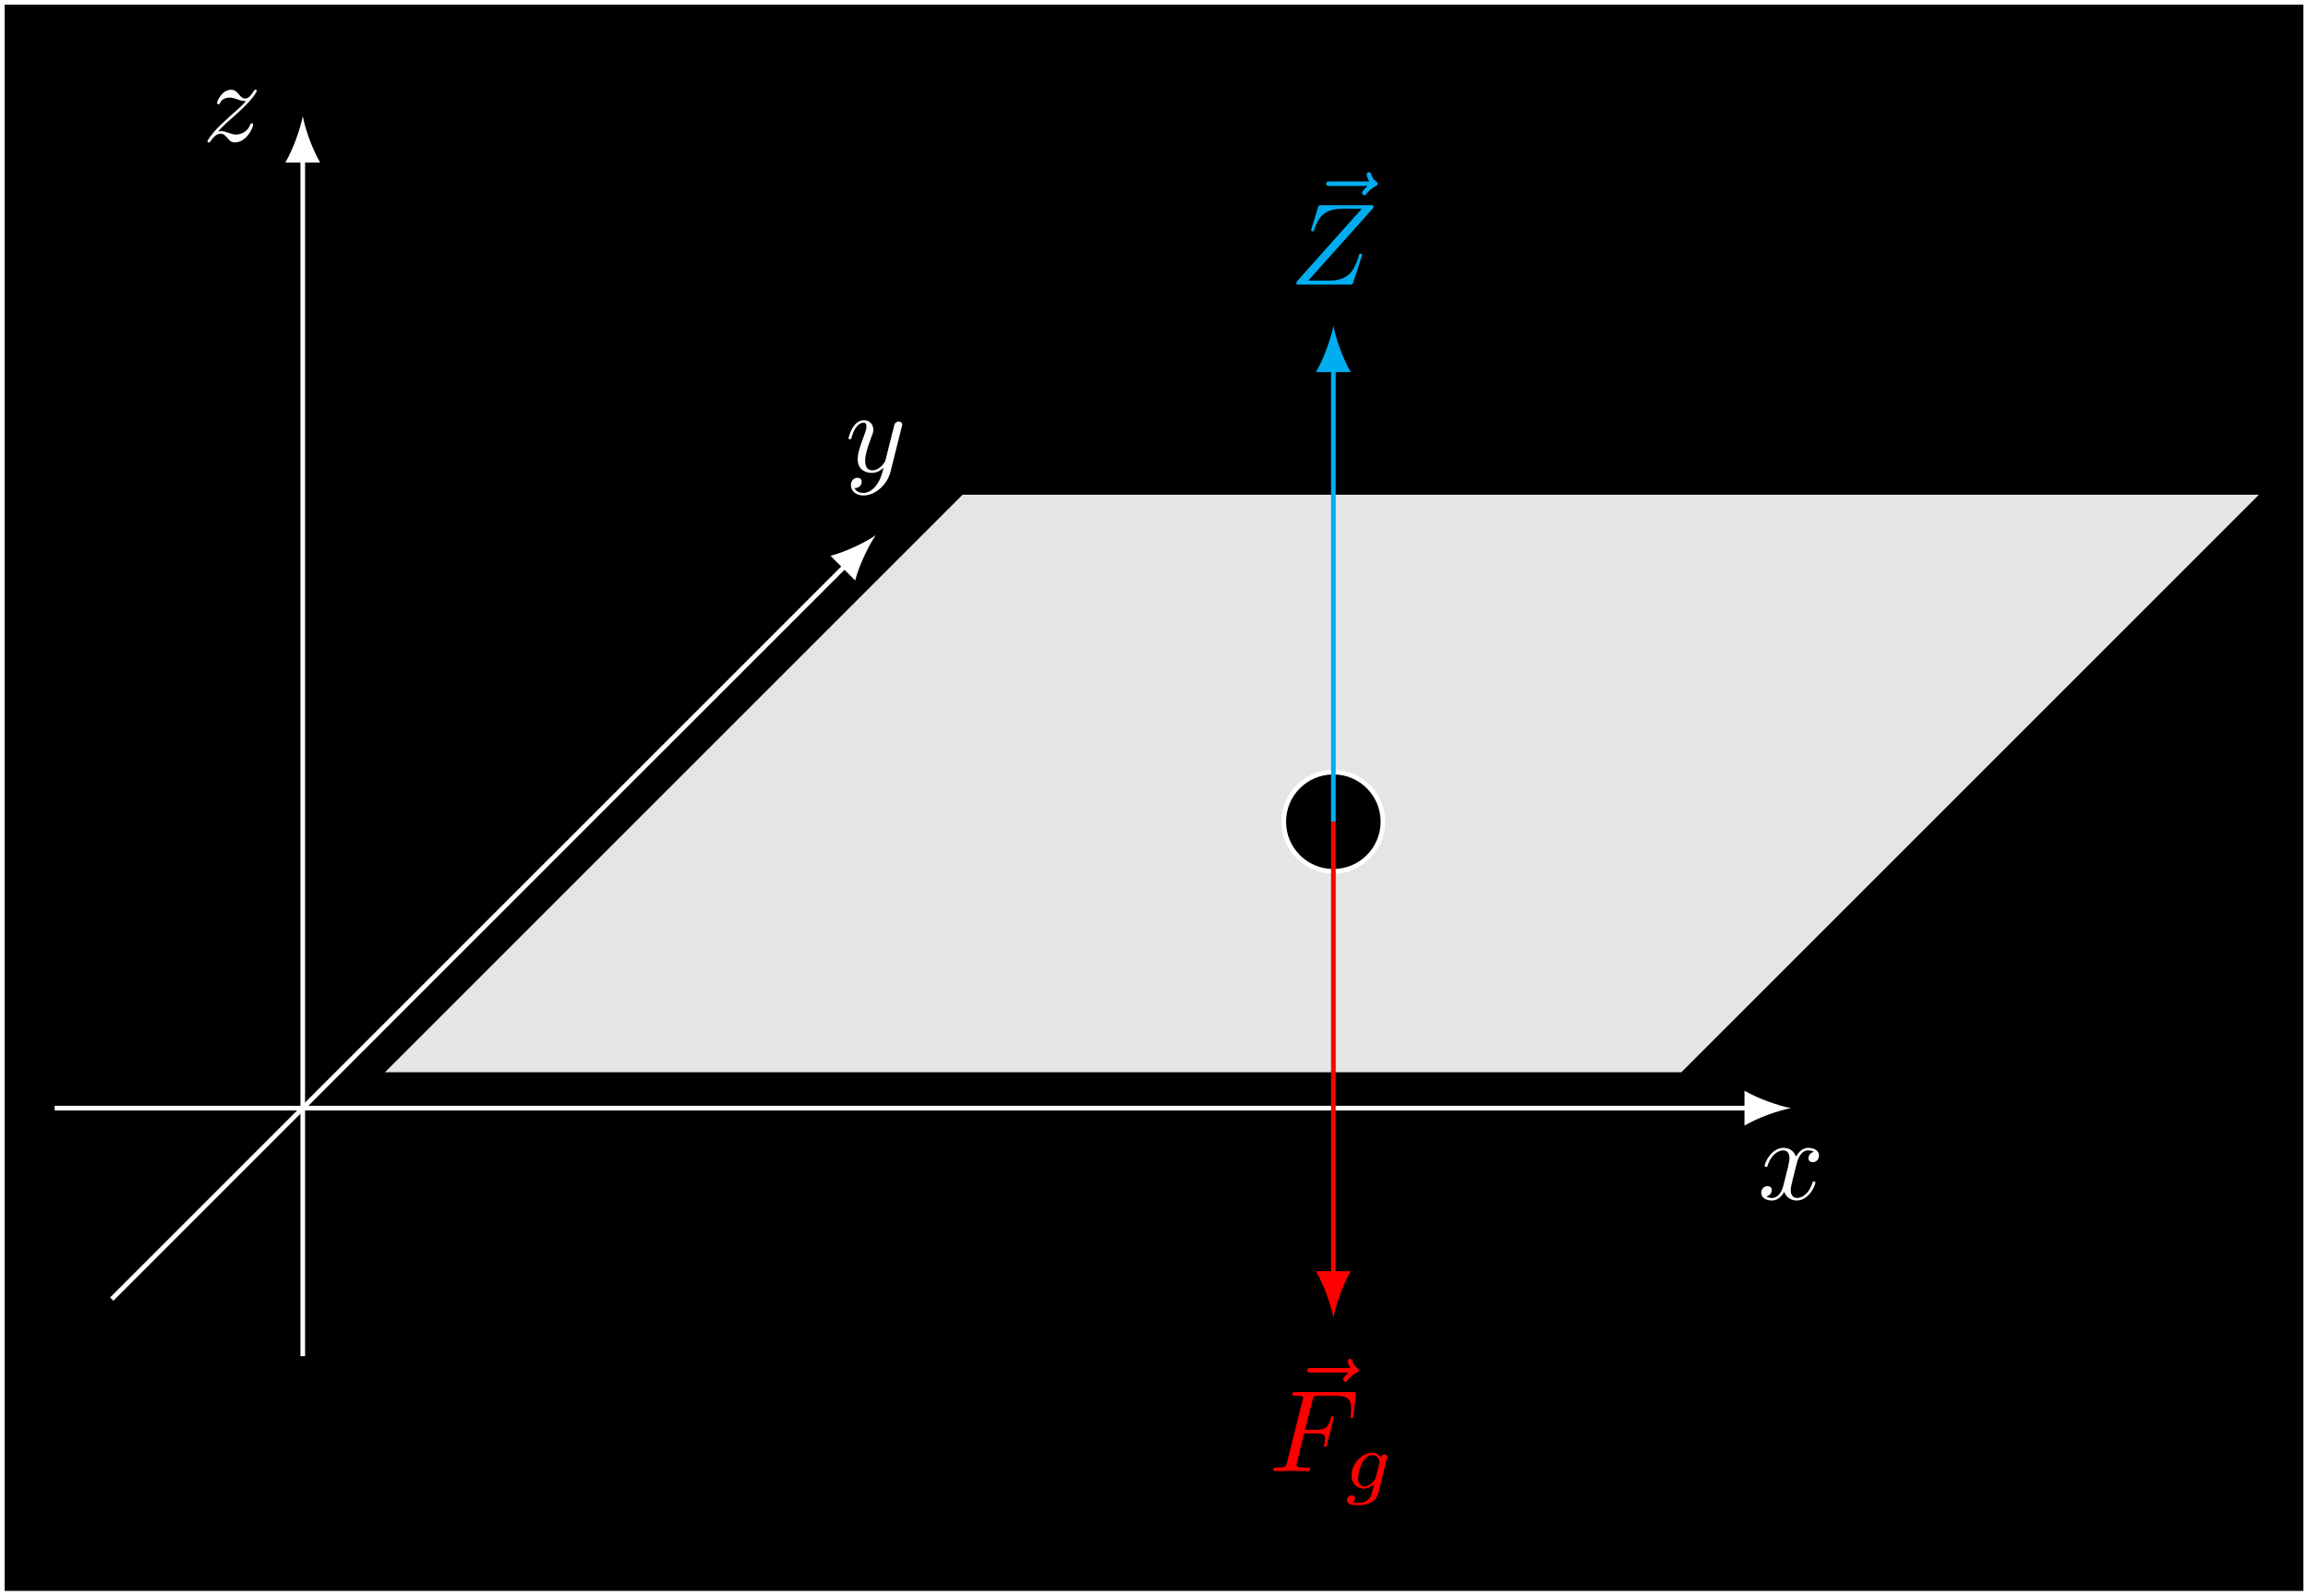
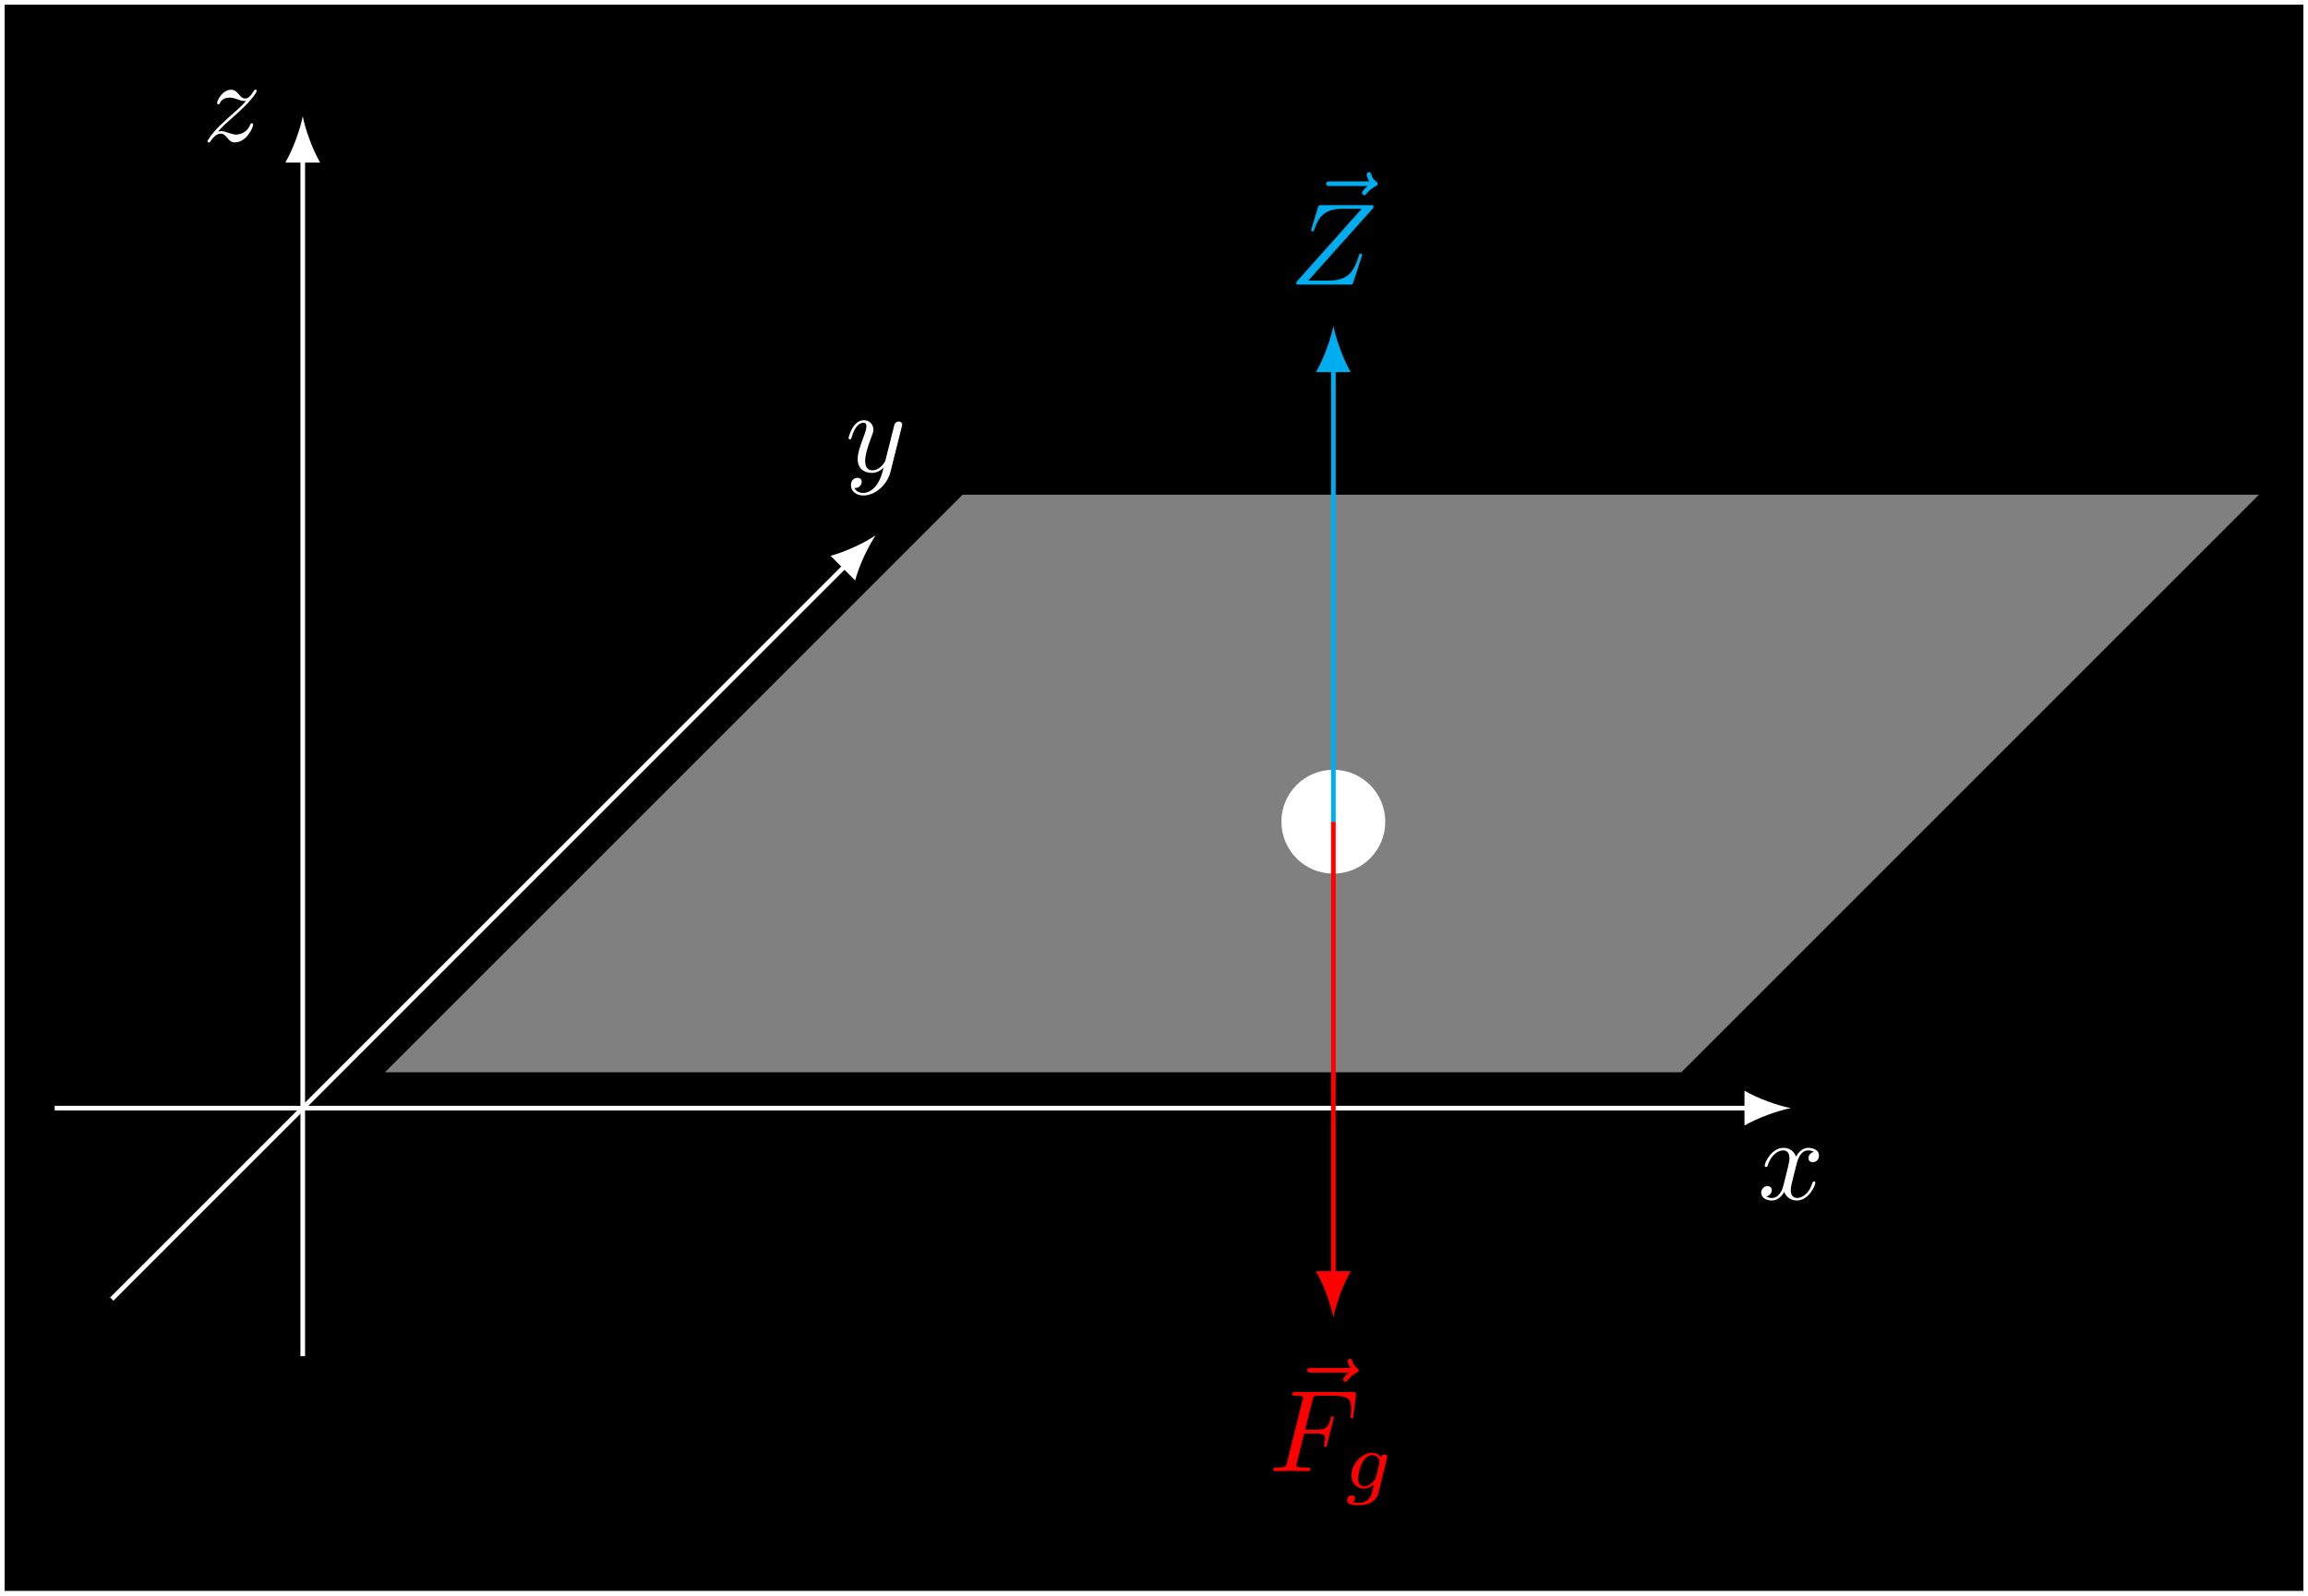
<svg xmlns="http://www.w3.org/2000/svg" xmlns:xlink="http://www.w3.org/1999/xlink" width="197.823pt" height="136.774pt" viewBox="0 0 197.823 136.774" version="1.1">
  <defs>
    <g>
      <symbol overflow="visible" id="glyph0-0">
        <path style="stroke:none;" d="" />
      </symbol>
      <symbol overflow="visible" id="glyph0-1">
        <path style="stroke:none;" d="M 3.328 -3.016 C 3.391 -3.266 3.625 -4.188 4.312 -4.188 C 4.359 -4.188 4.609 -4.188 4.812 -4.062 C 4.531 -4 4.344 -3.766 4.344 -3.516 C 4.344 -3.359 4.453 -3.172 4.719 -3.172 C 4.938 -3.172 5.25 -3.344 5.25 -3.75 C 5.25 -4.266 4.672 -4.406 4.328 -4.406 C 3.75 -4.406 3.406 -3.875 3.281 -3.656 C 3.031 -4.312 2.5 -4.406 2.203 -4.406 C 1.172 -4.406 0.594 -3.125 0.594 -2.875 C 0.594 -2.766 0.703 -2.766 0.719 -2.766 C 0.797 -2.766 0.828 -2.797 0.844 -2.875 C 1.188 -3.938 1.844 -4.188 2.188 -4.188 C 2.375 -4.188 2.719 -4.094 2.719 -3.516 C 2.719 -3.203 2.547 -2.547 2.188 -1.141 C 2.031 -0.531 1.672 -0.109 1.234 -0.109 C 1.172 -0.109 0.953 -0.109 0.734 -0.234 C 0.984 -0.297 1.203 -0.5 1.203 -0.781 C 1.203 -1.047 0.984 -1.125 0.844 -1.125 C 0.531 -1.125 0.297 -0.875 0.297 -0.547 C 0.297 -0.094 0.781 0.109 1.219 0.109 C 1.891 0.109 2.25 -0.594 2.266 -0.641 C 2.391 -0.281 2.75 0.109 3.344 0.109 C 4.375 0.109 4.938 -1.172 4.938 -1.422 C 4.938 -1.531 4.859 -1.531 4.828 -1.531 C 4.734 -1.531 4.719 -1.484 4.688 -1.422 C 4.359 -0.344 3.688 -0.109 3.375 -0.109 C 2.984 -0.109 2.828 -0.422 2.828 -0.766 C 2.828 -0.984 2.875 -1.203 2.984 -1.641 Z M 3.328 -3.016 " />
      </symbol>
      <symbol overflow="visible" id="glyph0-2">
        <path style="stroke:none;" d="M 1.328 -0.828 C 1.859 -1.406 2.156 -1.656 2.516 -1.969 C 2.516 -1.969 3.125 -2.5 3.484 -2.859 C 4.438 -3.781 4.656 -4.266 4.656 -4.312 C 4.656 -4.406 4.562 -4.406 4.547 -4.406 C 4.469 -4.406 4.453 -4.391 4.391 -4.297 C 4.094 -3.812 3.891 -3.656 3.656 -3.656 C 3.406 -3.656 3.297 -3.812 3.141 -3.984 C 2.953 -4.203 2.781 -4.406 2.453 -4.406 C 1.703 -4.406 1.25 -3.484 1.25 -3.266 C 1.25 -3.219 1.281 -3.156 1.359 -3.156 C 1.453 -3.156 1.469 -3.203 1.5 -3.266 C 1.688 -3.734 2.266 -3.734 2.344 -3.734 C 2.547 -3.734 2.734 -3.672 2.969 -3.594 C 3.375 -3.438 3.484 -3.438 3.734 -3.438 C 3.375 -3.016 2.547 -2.297 2.359 -2.141 L 1.453 -1.297 C 0.781 -0.625 0.422 -0.062 0.422 0.016 C 0.422 0.109 0.531 0.109 0.547 0.109 C 0.625 0.109 0.641 0.094 0.703 -0.016 C 0.938 -0.375 1.234 -0.641 1.562 -0.641 C 1.781 -0.641 1.891 -0.547 2.141 -0.266 C 2.297 -0.047 2.484 0.109 2.766 0.109 C 3.766 0.109 4.344 -1.156 4.344 -1.422 C 4.344 -1.469 4.297 -1.531 4.219 -1.531 C 4.125 -1.531 4.109 -1.469 4.078 -1.391 C 3.844 -0.75 3.203 -0.562 2.875 -0.562 C 2.688 -0.562 2.5 -0.625 2.297 -0.688 C 1.953 -0.812 1.797 -0.859 1.594 -0.859 C 1.578 -0.859 1.422 -0.859 1.328 -0.828 Z M 1.328 -0.828 " />
      </symbol>
      <symbol overflow="visible" id="glyph0-3">
        <path style="stroke:none;" d="M 4.844 -3.797 C 4.891 -3.938 4.891 -3.953 4.891 -4.031 C 4.891 -4.203 4.75 -4.297 4.594 -4.297 C 4.5 -4.297 4.344 -4.234 4.25 -4.094 C 4.234 -4.031 4.141 -3.734 4.109 -3.547 C 4.031 -3.297 3.969 -3.016 3.906 -2.75 L 3.453 -0.953 C 3.422 -0.812 2.984 -0.109 2.328 -0.109 C 1.828 -0.109 1.719 -0.547 1.719 -0.922 C 1.719 -1.375 1.891 -2 2.219 -2.875 C 2.375 -3.281 2.422 -3.391 2.422 -3.594 C 2.422 -4.031 2.109 -4.406 1.609 -4.406 C 0.656 -4.406 0.297 -2.953 0.297 -2.875 C 0.297 -2.766 0.391 -2.766 0.406 -2.766 C 0.516 -2.766 0.516 -2.797 0.562 -2.953 C 0.844 -3.891 1.234 -4.188 1.578 -4.188 C 1.656 -4.188 1.828 -4.188 1.828 -3.875 C 1.828 -3.625 1.719 -3.359 1.656 -3.172 C 1.25 -2.109 1.078 -1.547 1.078 -1.078 C 1.078 -0.188 1.703 0.109 2.297 0.109 C 2.688 0.109 3.016 -0.062 3.297 -0.344 C 3.172 0.172 3.047 0.672 2.656 1.203 C 2.391 1.531 2.016 1.828 1.562 1.828 C 1.422 1.828 0.969 1.797 0.797 1.406 C 0.953 1.406 1.094 1.406 1.219 1.281 C 1.328 1.203 1.422 1.062 1.422 0.875 C 1.422 0.562 1.156 0.531 1.062 0.531 C 0.828 0.531 0.5 0.688 0.5 1.172 C 0.5 1.672 0.938 2.047 1.562 2.047 C 2.578 2.047 3.609 1.141 3.891 0.016 Z M 4.844 -3.797 " />
      </symbol>
      <symbol overflow="visible" id="glyph0-4">
        <path style="stroke:none;" d="M 5.359 -5.938 C 5.219 -5.797 4.891 -5.516 4.891 -5.344 C 4.891 -5.25 4.984 -5.141 5.078 -5.141 C 5.172 -5.141 5.219 -5.219 5.281 -5.281 C 5.391 -5.422 5.625 -5.703 6.062 -5.922 C 6.125 -5.969 6.234 -6.016 6.234 -6.125 C 6.234 -6.234 6.156 -6.281 6.094 -6.328 C 5.875 -6.484 5.766 -6.656 5.688 -6.891 C 5.656 -6.984 5.625 -7.125 5.484 -7.125 C 5.344 -7.125 5.281 -6.984 5.281 -6.906 C 5.281 -6.859 5.359 -6.547 5.516 -6.328 L 2.156 -6.328 C 2 -6.328 1.812 -6.328 1.812 -6.125 C 1.812 -5.938 2 -5.938 2.156 -5.938 Z M 5.359 -5.938 " />
      </symbol>
      <symbol overflow="visible" id="glyph0-5">
        <path style="stroke:none;" d="M 3.016 -3.234 L 3.984 -3.234 C 4.734 -3.234 4.812 -3.078 4.812 -2.797 C 4.812 -2.719 4.812 -2.609 4.75 -2.297 C 4.719 -2.25 4.719 -2.219 4.719 -2.188 C 4.719 -2.109 4.781 -2.078 4.828 -2.078 C 4.938 -2.078 4.938 -2.109 4.984 -2.281 L 5.531 -4.453 C 5.562 -4.562 5.562 -4.578 5.562 -4.609 C 5.562 -4.625 5.547 -4.719 5.438 -4.719 C 5.344 -4.719 5.328 -4.672 5.297 -4.5 C 5.078 -3.734 4.859 -3.547 4 -3.547 L 3.094 -3.547 L 3.734 -6.078 C 3.828 -6.438 3.844 -6.469 4.281 -6.469 L 5.594 -6.469 C 6.812 -6.469 7.047 -6.141 7.047 -5.375 C 7.047 -5.141 7.047 -5.109 7.016 -4.828 C 7 -4.703 7 -4.688 7 -4.656 C 7 -4.609 7.031 -4.531 7.125 -4.531 C 7.234 -4.531 7.234 -4.594 7.25 -4.781 L 7.453 -6.516 C 7.484 -6.781 7.438 -6.781 7.188 -6.781 L 2.297 -6.781 C 2.109 -6.781 2 -6.781 2 -6.578 C 2 -6.469 2.094 -6.469 2.281 -6.469 C 2.656 -6.469 2.938 -6.469 2.938 -6.297 C 2.938 -6.25 2.938 -6.234 2.875 -6.047 L 1.562 -0.781 C 1.469 -0.391 1.453 -0.312 0.656 -0.312 C 0.484 -0.312 0.375 -0.312 0.375 -0.125 C 0.375 0 0.5 0 0.531 0 C 0.812 0 1.562 -0.031 1.844 -0.031 C 2.172 -0.031 3 0 3.328 0 C 3.422 0 3.531 0 3.531 -0.188 C 3.531 -0.266 3.484 -0.297 3.484 -0.297 C 3.453 -0.312 3.422 -0.312 3.203 -0.312 C 2.984 -0.312 2.938 -0.312 2.688 -0.328 C 2.391 -0.359 2.359 -0.406 2.359 -0.531 C 2.359 -0.547 2.359 -0.609 2.406 -0.75 Z M 3.016 -3.234 " />
      </symbol>
      <symbol overflow="visible" id="glyph0-6">
        <path style="stroke:none;" d="M 7.172 -6.562 C 7.188 -6.609 7.203 -6.656 7.203 -6.719 C 7.203 -6.812 7.156 -6.812 6.953 -6.812 L 2.75 -6.812 C 2.516 -6.812 2.5 -6.797 2.438 -6.609 L 1.891 -4.812 C 1.875 -4.766 1.859 -4.688 1.859 -4.672 C 1.859 -4.672 1.859 -4.562 1.984 -4.562 C 2.078 -4.562 2.094 -4.641 2.109 -4.672 C 2.5 -5.844 3.016 -6.5 4.562 -6.5 L 6.188 -6.5 L 0.625 -0.266 C 0.625 -0.266 0.578 -0.125 0.578 -0.094 C 0.578 0 0.641 0 0.828 0 L 5.156 0 C 5.406 0 5.406 -0.016 5.469 -0.203 L 6.188 -2.406 C 6.188 -2.438 6.219 -2.516 6.219 -2.547 C 6.219 -2.609 6.188 -2.656 6.094 -2.656 C 6 -2.656 5.984 -2.625 5.922 -2.406 C 5.484 -1.062 5 -0.344 3.312 -0.344 L 1.609 -0.344 Z M 7.172 -6.562 " />
      </symbol>
      <symbol overflow="visible" id="glyph1-0">
        <path style="stroke:none;" d="" />
      </symbol>
      <symbol overflow="visible" id="glyph1-1">
        <path style="stroke:none;" d="M 3.703 -2.578 C 3.734 -2.672 3.734 -2.703 3.734 -2.719 C 3.734 -2.875 3.609 -2.938 3.5 -2.938 C 3.344 -2.938 3.203 -2.812 3.172 -2.672 C 3.062 -2.859 2.828 -3.078 2.453 -3.078 C 1.594 -3.078 0.672 -2.141 0.672 -1.141 C 0.672 -0.422 1.156 0 1.734 0 C 2.062 0 2.359 -0.156 2.609 -0.375 L 2.453 0.25 C 2.375 0.547 2.328 0.734 2.062 0.969 C 1.75 1.219 1.453 1.219 1.281 1.219 C 0.969 1.219 0.875 1.203 0.75 1.172 C 0.922 1.094 0.969 0.922 0.969 0.828 C 0.969 0.656 0.844 0.578 0.703 0.578 C 0.5 0.578 0.297 0.734 0.297 1 C 0.297 1.422 0.906 1.422 1.297 1.422 C 2.391 1.422 2.844 0.859 2.953 0.469 Z M 2.75 -0.922 C 2.719 -0.828 2.719 -0.812 2.594 -0.672 C 2.359 -0.375 2.016 -0.188 1.75 -0.188 C 1.406 -0.188 1.234 -0.5 1.234 -0.859 C 1.234 -1.156 1.422 -1.938 1.609 -2.25 C 1.891 -2.734 2.219 -2.875 2.453 -2.875 C 2.953 -2.875 3.078 -2.359 3.078 -2.281 C 3.078 -2.266 3.078 -2.266 3.062 -2.188 Z M 2.75 -0.922 " />
      </symbol>
    </g>
    <clipPath id="clip1">
      <path d="M 0 0 L 197.824 0 L 197.824 136.773 L 0 136.773 Z M 0 0 " />
    </clipPath>
    <clipPath id="clip2">
      <path d="M 27 36 L 197.824 36 L 197.824 98 L 27 98 Z M 27 36 " />
    </clipPath>
  </defs>
  <g id="surface1">
    <g clip-path="url(#clip1)" clip-rule="nonzero">
      <path style="fill-rule:nonzero;fill:rgb(0%,0%,0%);fill-opacity:1;stroke-width:0.399;stroke-linecap:butt;stroke-linejoin:miter;stroke:rgb(100%,100%,100%);stroke-opacity:1;stroke-miterlimit:10;" d="M -25.749 -41.58 L -25.749 94.795 L 171.677 94.795 L 171.677 -41.58 Z M -25.749 -41.58 " transform="matrix(1,0,0,-1,25.948,94.994)" />
    </g>
-     <path style=" stroke:none;fill-rule:nonzero;fill:rgb(89.999%,89.999%,89.999%);fill-opacity:1;" d="M 33.473 91.719 L 144.027 91.719 L 193.137 42.609 L 82.586 42.609 Z M 33.473 91.719 " />
+     <path style=" stroke:none;fill-rule:nonzero;fill:rgb(50%,50%,50%);fill-opacity:1;" d="M 33.473 91.719 L 144.027 91.719 L 193.137 42.609 L 82.586 42.609 Z M 33.473 91.719 " />
    <g clip-path="url(#clip2)" clip-rule="nonzero">
-       <path style="fill:none;stroke-width:0.399;stroke-linecap:butt;stroke-linejoin:miter;stroke:rgb(89.999%,89.999%,89.999%);stroke-opacity:1;stroke-miterlimit:10;" d="M 7.525 3.275 L 118.079 3.275 L 167.189 52.385 L 56.638 52.385 Z M 7.525 3.275 " transform="matrix(1,0,0,-1,25.948,94.994)" />
+       <path style="fill:none;stroke-width:0.399;stroke-linecap:butt;stroke-linejoin:miter;stroke:rgb(50%,50%,50%);stroke-opacity:1;stroke-miterlimit:10;" d="M 7.525 3.275 L 118.079 3.275 L 167.189 52.385 L 56.638 52.385 Z M 7.525 3.275 " transform="matrix(1,0,0,-1,25.948,94.994)" />
    </g>
    <path style="fill:none;stroke-width:0.399;stroke-linecap:butt;stroke-linejoin:miter;stroke:rgb(100%,100%,100%);stroke-opacity:1;stroke-miterlimit:10;" d="M -21.261 0.002 L 123.974 0.002 " transform="matrix(1,0,0,-1,25.948,94.994)" />
    <path style=" stroke:none;fill-rule:nonzero;fill:rgb(100%,100%,100%);fill-opacity:1;" d="M 153.508 94.992 C 152.445 94.793 150.719 94.195 149.523 93.5 L 149.523 96.488 C 150.719 95.789 152.445 95.191 153.508 94.992 " />
    <g style="fill:rgb(100%,100%,100%);fill-opacity:1;">
      <use xlink:href="#glyph0-1" x="150.66" y="102.803" />
    </g>
    <path style="fill:none;stroke-width:0.399;stroke-linecap:butt;stroke-linejoin:miter;stroke:rgb(100%,100%,100%);stroke-opacity:1;stroke-miterlimit:10;" d="M 0.001 -21.26 L 0.001 81.455 " transform="matrix(1,0,0,-1,25.948,94.994)" />
    <path style=" stroke:none;fill-rule:nonzero;fill:rgb(100%,100%,100%);fill-opacity:1;" d="M 25.949 9.953 C 25.75 11.016 25.152 12.742 24.453 13.938 L 27.441 13.938 C 26.746 12.742 26.148 11.016 25.949 9.953 " />
    <g style="fill:rgb(100%,100%,100%);fill-opacity:1;">
      <use xlink:href="#glyph0-2" x="17.357" y="12.099" />
    </g>
    <path style="fill:none;stroke-width:0.399;stroke-linecap:butt;stroke-linejoin:miter;stroke:rgb(100%,100%,100%);stroke-opacity:1;stroke-miterlimit:10;" d="M -16.37 -16.369 L 46.575 46.572 " transform="matrix(1,0,0,-1,25.948,94.994)" />
    <path style=" stroke:none;fill-rule:nonzero;fill:rgb(100%,100%,100%);fill-opacity:1;" d="M 75.059 45.883 C 74.164 46.496 72.523 47.293 71.184 47.645 L 73.297 49.758 C 73.648 48.422 74.449 46.777 75.059 45.883 " />
    <g style="fill:rgb(100%,100%,100%);fill-opacity:1;">
      <use xlink:href="#glyph0-3" x="72.436" y="40.427" />
    </g>
-     <path style="fill-rule:nonzero;fill:rgb(0%,0%,0%);fill-opacity:1;stroke-width:0.399;stroke-linecap:butt;stroke-linejoin:miter;stroke:rgb(100%,100%,100%);stroke-opacity:1;stroke-miterlimit:10;" d="M 92.587 24.556 C 92.587 26.904 90.685 28.806 88.337 28.806 C 85.986 28.806 84.083 26.904 84.083 24.556 C 84.083 22.205 85.986 20.303 88.337 20.303 C 90.685 20.303 92.587 22.205 92.587 24.556 Z M 92.587 24.556 " transform="matrix(1,0,0,-1,25.948,94.994)" />
+     <path style="fill-rule:nonzero;fill:rgb(100%,100%,100%);fill-opacity:1;stroke-width:0.399;stroke-linecap:butt;stroke-linejoin:miter;stroke:rgb(100%,100%,100%);stroke-opacity:1;stroke-miterlimit:10;" d="M 92.587 24.556 C 92.587 26.904 90.685 28.806 88.337 28.806 C 85.986 28.806 84.083 26.904 84.083 24.556 C 84.083 22.205 85.986 20.303 88.337 20.303 C 90.685 20.303 92.587 22.205 92.587 24.556 Z M 92.587 24.556 " transform="matrix(1,0,0,-1,25.948,94.994)" />
    <path style="fill:none;stroke-width:0.399;stroke-linecap:butt;stroke-linejoin:miter;stroke:rgb(100%,0%,0%);stroke-opacity:1;stroke-miterlimit:10;" d="M 88.337 24.556 L 88.337 -14.377 " transform="matrix(1,0,0,-1,25.948,94.994)" />
    <path style=" stroke:none;fill-rule:nonzero;fill:rgb(100%,0%,0%);fill-opacity:1;" d="M 114.285 112.961 C 114.484 111.895 115.082 110.168 115.777 108.973 L 112.789 108.973 C 113.488 110.168 114.086 111.895 114.285 112.961 " />
    <g style="fill:rgb(100%,0%,0%);fill-opacity:1;">
      <use xlink:href="#glyph0-4" x="110.23" y="123.596" />
    </g>
    <g style="fill:rgb(100%,0%,0%);fill-opacity:1;">
      <use xlink:href="#glyph0-5" x="108.761" y="126.114" />
    </g>
    <g style="fill:rgb(100%,0%,0%);fill-opacity:1;">
      <use xlink:href="#glyph1-1" x="115.168" y="127.609" />
    </g>
    <path style="fill:none;stroke-width:0.399;stroke-linecap:butt;stroke-linejoin:miter;stroke:rgb(0%,67.839%,93.729%);stroke-opacity:1;stroke-miterlimit:10;" d="M 88.337 24.556 L 88.337 63.49 " transform="matrix(1,0,0,-1,25.948,94.994)" />
    <path style=" stroke:none;fill-rule:nonzero;fill:rgb(0%,67.839%,93.729%);fill-opacity:1;" d="M 114.285 27.918 C 114.086 28.98 113.488 30.707 112.789 31.902 L 115.777 31.902 C 115.082 30.707 114.484 28.98 114.285 27.918 " />
    <g style="fill:rgb(0%,67.839%,93.729%);fill-opacity:1;">
      <use xlink:href="#glyph0-4" x="111.855" y="21.881" />
    </g>
    <g style="fill:rgb(0%,67.839%,93.729%);fill-opacity:1;">
      <use xlink:href="#glyph0-6" x="110.525" y="24.399" />
    </g>
  </g>
</svg>
